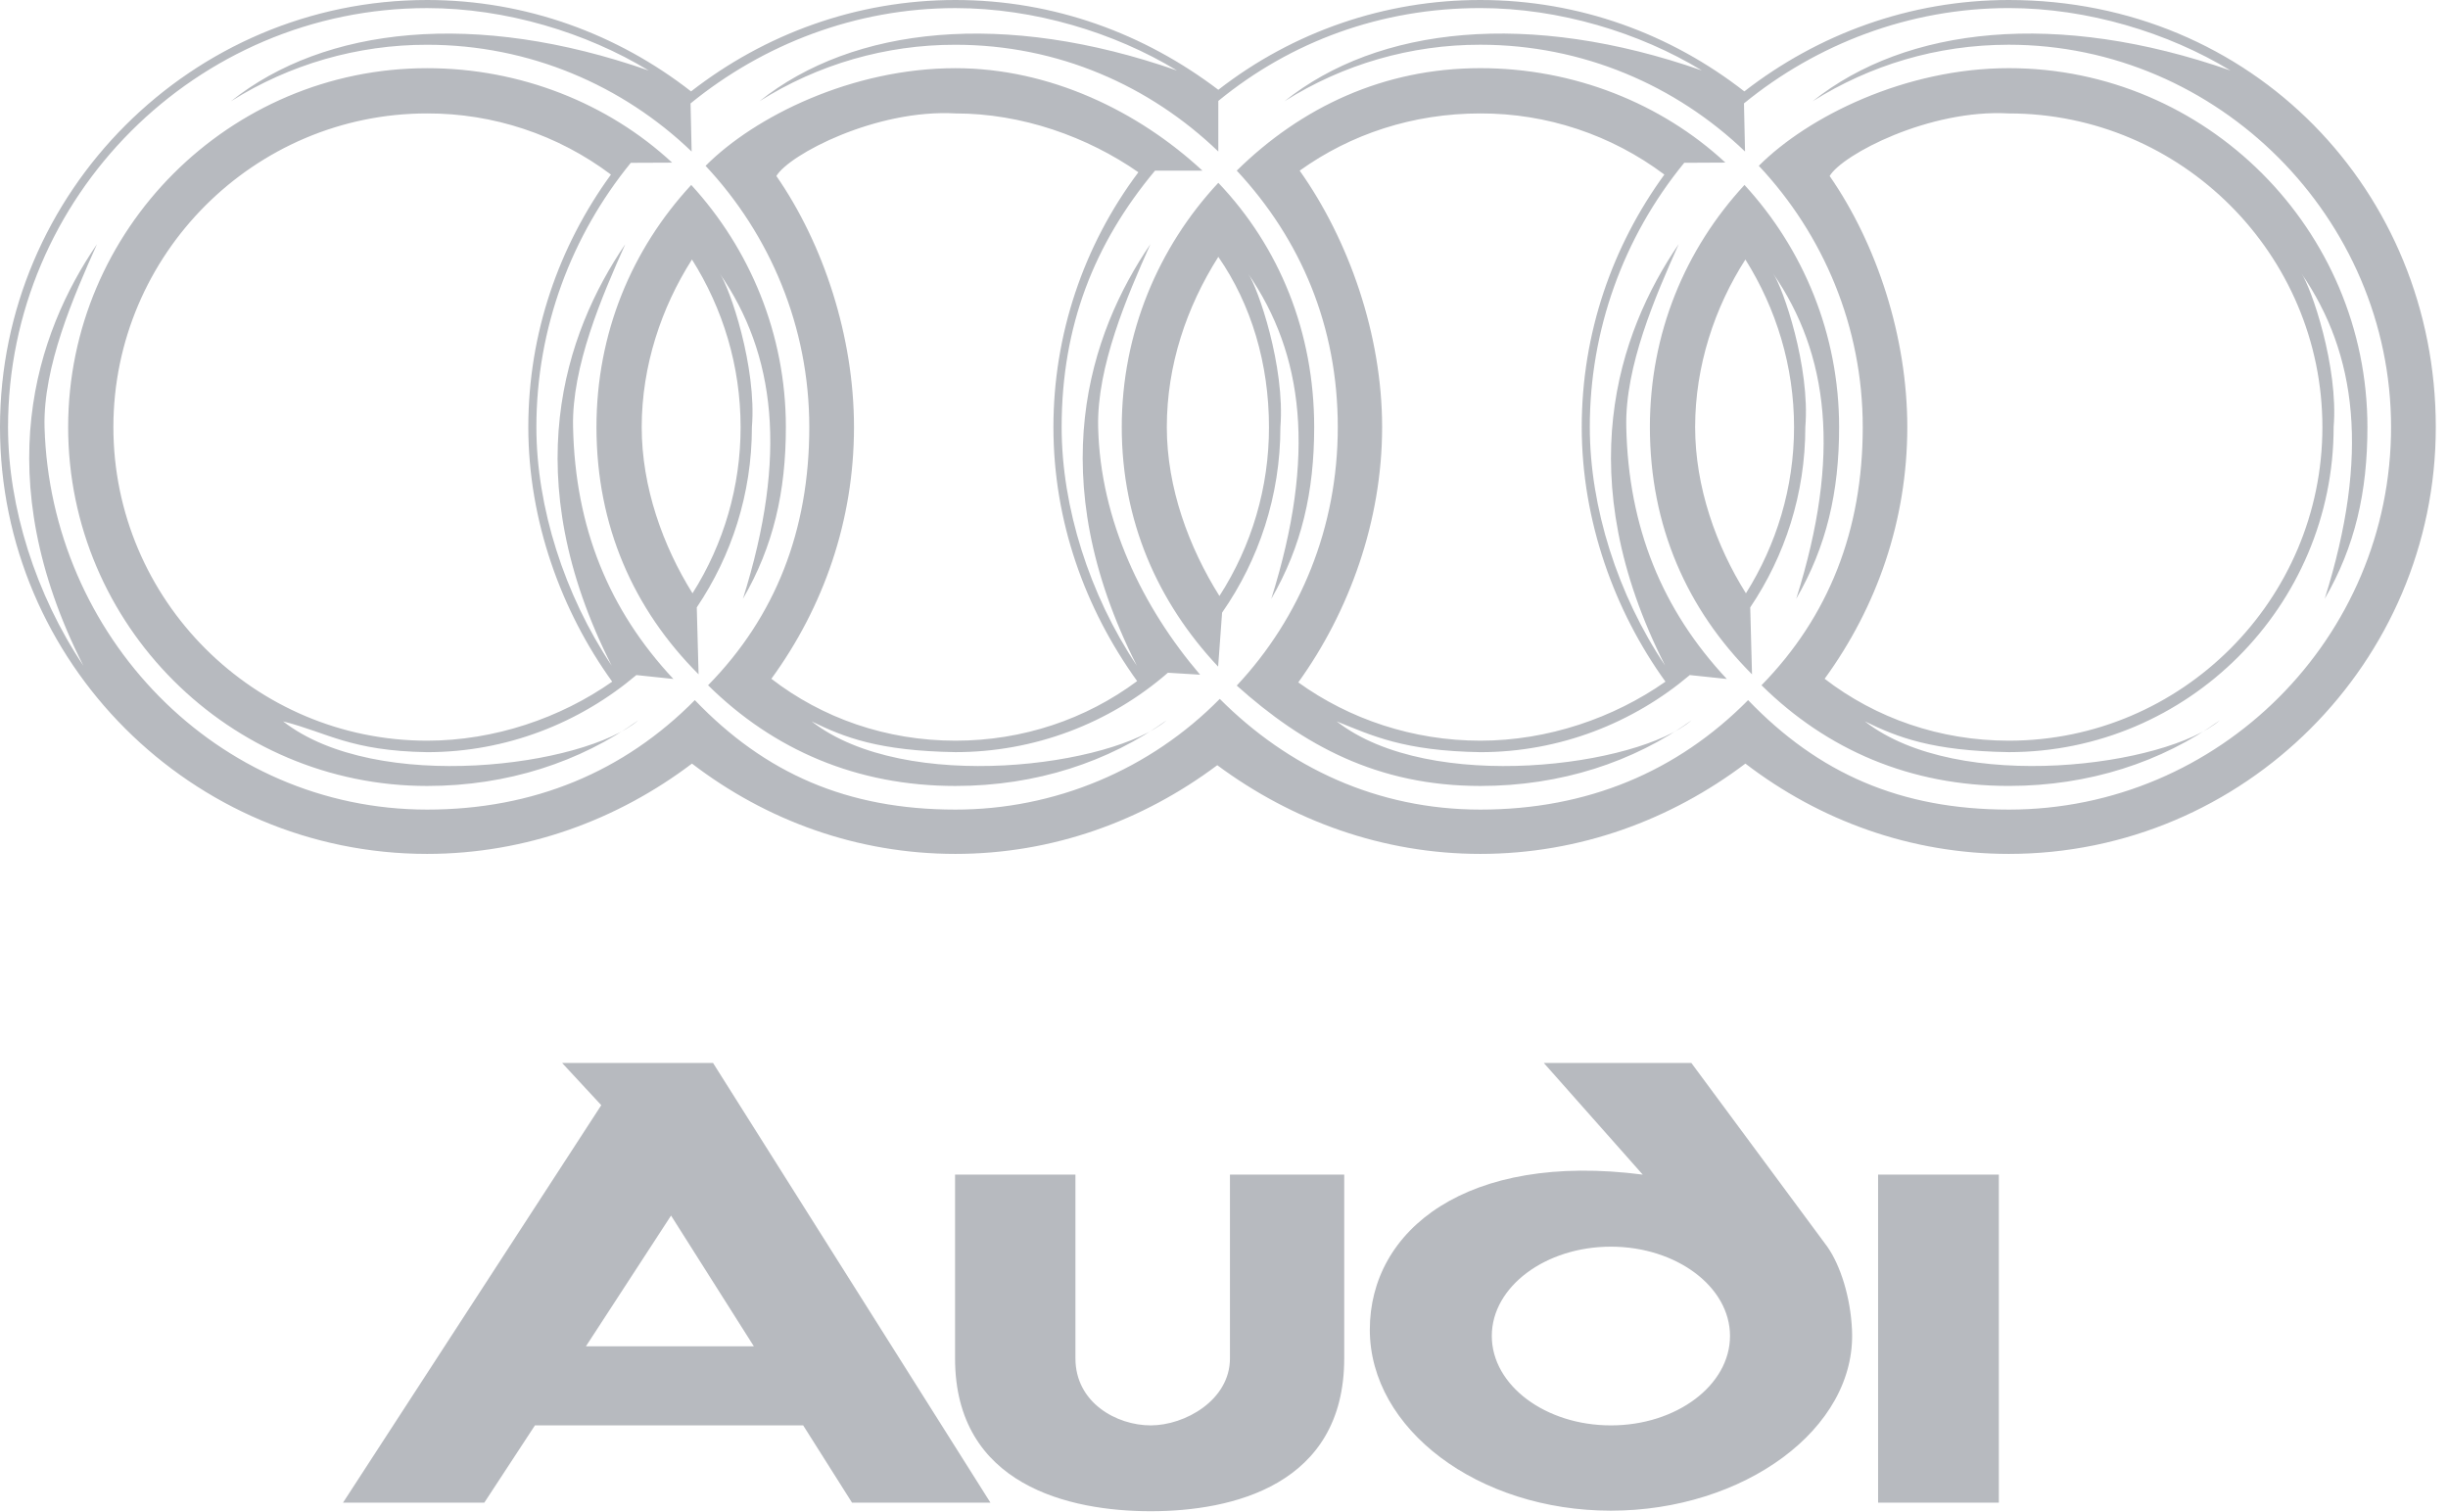
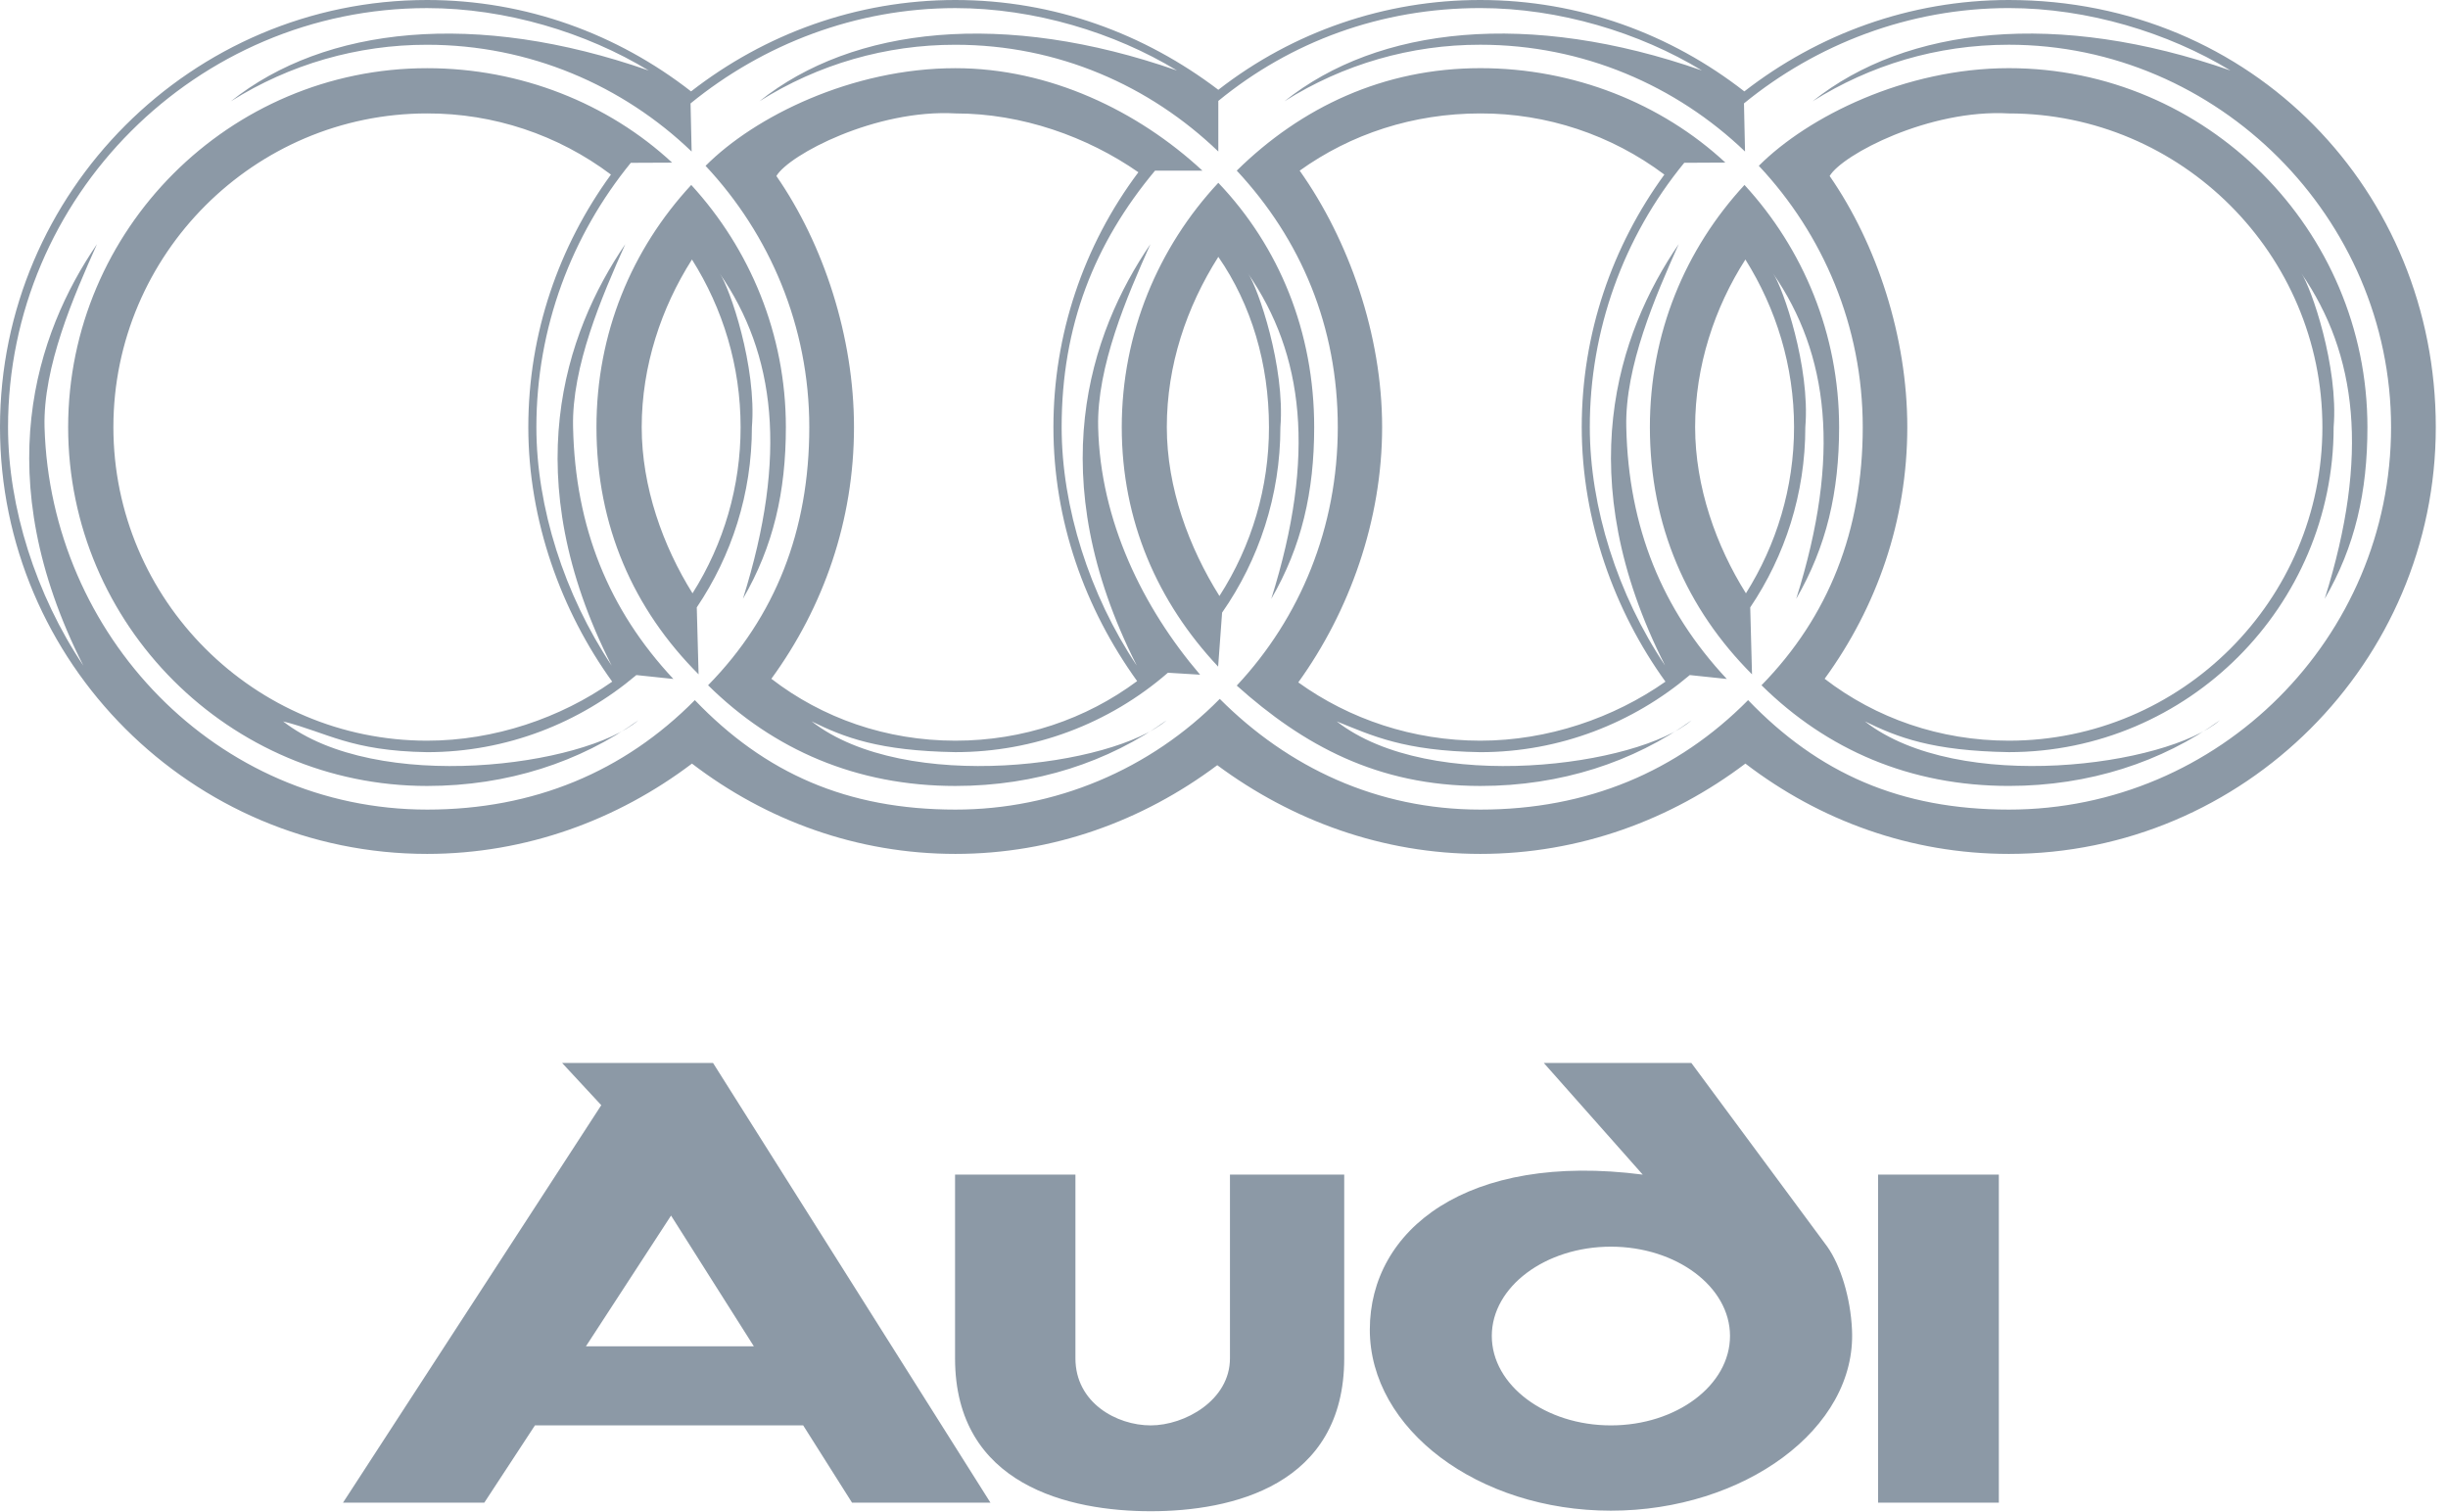
<svg xmlns="http://www.w3.org/2000/svg" width="81" height="50" viewBox="0 0 81 50" fill="none">
-   <path fill-rule="evenodd" clip-rule="evenodd" d="M66.138 38.863V49.716H62.143V38.863H66.138ZM53.302 41.247C55.468 41.247 57.243 42.573 57.243 44.2C57.243 45.834 55.468 47.16 53.302 47.16C51.136 47.16 49.361 45.834 49.361 44.2C49.361 42.573 51.136 41.247 53.302 41.247ZM54.355 38.863L51.083 35.17H55.965L60.462 41.247C60.9 41.869 61.231 42.928 61.279 43.993C61.439 47.278 57.687 49.982 53.302 49.982C48.917 49.982 45.325 47.29 45.325 43.993C45.324 40.691 48.544 38.111 54.355 38.863ZM35.584 44.941C35.584 46.414 36.951 47.16 38.075 47.16C39.2 47.16 40.697 46.331 40.697 44.941V38.863H44.478V44.941C44.478 49.154 40.75 50 38.075 50C35.406 50 31.601 49.154 31.601 44.941V38.863H35.584V44.941ZM23.594 35.17L32.772 49.716H28.192L26.576 47.16H17.7L16.025 49.716H11.35L19.895 36.566L18.6 35.17H23.594ZM24.944 44.544H19.387L22.204 40.218L24.944 44.544Z" fill="#101828" fill-opacity="0.3" />
-   <path fill-rule="evenodd" clip-rule="evenodd" d="M23.115 22.311C20.961 20.156 19.736 17.399 19.736 14.132C19.736 11.019 20.902 8.249 22.872 6.119C24.808 8.232 26.003 11.049 26.003 14.132C26.003 16.274 25.589 18.079 24.582 19.812C26.08 15.055 25.648 11.705 23.814 9.048C24.145 9.515 25.044 12.137 24.879 14.131C24.879 16.339 24.204 18.392 23.055 20.096L23.115 22.311ZM80.596 14.132C80.596 21.914 74.246 28.252 66.469 28.252C63.215 28.252 60.208 27.145 57.752 25.264C55.291 27.122 52.266 28.252 48.982 28.252C45.739 28.252 42.744 27.145 40.277 25.317C37.809 27.163 34.833 28.252 31.613 28.252C28.359 28.252 25.353 27.145 22.896 25.264C20.44 27.122 17.41 28.252 14.132 28.252C6.35 28.252 0 21.914 0 14.132C0 6.35 6.35 1.13e-05 14.132 1.13e-05C17.41 1.13e-05 20.44 1.131 22.866 3.024C25.299 1.131 28.335 1.13e-05 31.613 1.13e-05C34.892 1.13e-05 37.881 1.124 40.312 2.971C42.79 1.042 45.842 -0.004 48.982 1.13e-05C52.266 1.13e-05 55.291 1.131 57.717 3.024C60.155 1.131 63.191 1.13e-05 66.469 1.13e-05C74.541 1.13e-05 80.596 6.333 80.596 14.132ZM66.469 1.48C64.078 1.48 61.877 2.16 59.977 3.35C63.084 0.87 68.073 0.332 73.802 2.332C71.737 1.078 69.073 0.267 66.469 0.267C63.161 0.267 60.096 1.468 57.705 3.421L57.74 5.013C55.462 2.829 52.373 1.48 48.982 1.48C46.688 1.476 44.441 2.125 42.502 3.35C45.597 0.87 50.592 0.332 56.314 2.332C54.249 1.078 51.592 0.267 48.982 0.267C45.685 0.267 42.703 1.38 40.312 3.339V5.013C38.04 2.83 35.004 1.481 31.613 1.481C29.317 1.477 27.068 2.125 25.127 3.351C28.228 0.871 33.217 0.333 38.945 2.333C36.879 1.078 34.223 0.268 31.613 0.268C28.31 0.268 25.245 1.469 22.849 3.422L22.885 5.014C20.612 2.83 17.523 1.481 14.132 1.481C11.835 1.478 9.584 2.126 7.64 3.351C10.747 0.871 15.736 0.333 21.464 2.333C19.399 1.079 16.736 0.268 14.132 0.268C6.498 0.268 0.266 6.506 0.266 14.133C0.266 16.785 1.189 19.684 2.757 22.022C-0.408 15.779 1.189 11.033 3.208 8.08C2.432 9.813 1.421 12.133 1.474 14.133C1.669 21.016 7.167 26.786 14.133 26.786C17.665 26.786 20.648 25.532 22.991 23.164C25.311 25.585 28.028 26.786 31.614 26.786C33.242 26.787 34.854 26.463 36.355 25.834C37.857 25.205 39.218 24.283 40.36 23.123C42.616 25.384 45.556 26.786 48.983 26.786C52.522 26.786 55.499 25.532 57.842 23.164C60.168 25.585 62.878 26.786 66.47 26.786C73.436 26.786 79.116 21.099 79.116 14.133C79.116 7.214 73.388 1.48 66.469 1.48ZM38.644 22.258C36.694 23.953 34.197 24.886 31.613 24.885C29.075 24.843 27.938 24.4 26.855 23.867C29.956 26.282 36.845 25.347 38.602 23.831C36.685 25.21 34.276 26.004 31.613 26.004C28.346 26.004 25.594 24.809 23.429 22.672C25.654 20.405 26.778 17.559 26.778 14.133C26.778 10.801 25.471 7.754 23.346 5.487C24.973 3.853 28.193 2.256 31.613 2.256C34.726 2.256 37.655 3.67 39.786 5.646H38.218C36.212 8.049 35.128 10.777 35.128 14.133C35.128 16.784 36.051 19.683 37.614 22.021C34.448 15.778 36.051 11.031 38.064 8.079C37.288 9.813 36.288 12.138 36.336 14.133C36.407 17.228 37.809 20.098 39.709 22.323L38.644 22.258ZM40.306 22.056C38.306 19.926 37.117 17.245 37.117 14.132C37.117 11.019 38.33 8.173 40.312 6.048C42.33 8.167 43.484 10.978 43.484 14.132C43.484 16.274 43.07 18.079 42.064 19.813C43.561 15.055 43.129 11.705 41.294 9.048C41.626 9.516 42.526 12.137 42.366 14.132C42.366 16.404 41.65 18.529 40.437 20.269L40.306 22.056ZM40.922 22.683C43.017 20.446 44.265 17.458 44.265 14.132C44.265 10.8 43.047 7.924 40.922 5.645C43.052 3.551 45.775 2.255 48.982 2.255C52.078 2.255 54.977 3.42 57.09 5.379L55.729 5.386C53.706 7.851 52.601 10.943 52.604 14.132C52.604 16.783 53.527 19.683 55.095 22.02C51.929 15.777 53.528 11.031 55.545 8.078C54.77 9.812 53.763 12.126 53.811 14.132C53.882 17.446 54.995 20.174 57.137 22.464L55.912 22.335C54.042 23.915 51.616 24.886 48.982 24.886C46.443 24.844 45.407 24.341 44.23 23.868C47.325 26.282 54.213 25.347 55.971 23.832C54.053 25.211 51.645 26.004 48.982 26.004C45.568 26.003 43.118 24.648 40.922 22.683ZM42.958 22.577C44.65 23.796 46.757 24.506 48.982 24.506C51.213 24.506 53.396 23.754 55.107 22.553C53.42 20.216 52.337 17.227 52.337 14.132C52.337 11.025 53.349 8.143 55.071 5.776C53.315 4.458 51.177 3.747 48.981 3.753C46.756 3.753 44.696 4.433 43.004 5.646C44.631 7.942 45.732 11.073 45.732 14.132C45.733 17.227 44.644 20.239 42.958 22.577ZM40.349 19.719C41.422 18.053 41.991 16.113 41.988 14.132C41.988 12.037 41.407 10.079 40.312 8.498C39.259 10.161 38.608 12.079 38.608 14.132C38.608 16.144 39.342 18.114 40.349 19.719ZM37.626 22.535C35.898 20.133 34.856 17.245 34.856 14.132C34.855 11.091 35.842 8.132 37.667 5.699C35.974 4.522 33.814 3.753 31.619 3.753C28.985 3.604 26.11 5.114 25.689 5.823C27.252 8.078 28.257 11.143 28.257 14.132C28.257 17.221 27.252 20.086 25.523 22.458C27.21 23.76 29.329 24.506 31.613 24.506C33.844 24.506 35.928 23.796 37.626 22.535ZM22.281 22.464L21.056 22.335C19.186 23.915 16.765 24.886 14.132 24.886C11.593 24.844 10.841 24.24 9.368 23.868C12.47 26.282 19.357 25.347 21.121 23.832C19.198 25.211 16.789 26.004 14.132 26.004C7.599 26.004 2.255 20.672 2.255 14.133C2.255 7.594 7.593 2.256 14.132 2.256C17.227 2.256 20.127 3.422 22.24 5.381L20.872 5.387C18.926 7.772 17.748 10.825 17.748 14.133C17.748 16.785 18.677 19.684 20.239 22.022C17.073 15.779 18.677 11.033 20.689 8.08C19.914 9.813 18.914 12.127 18.962 14.133C19.032 17.446 20.139 20.174 22.281 22.464ZM22.914 19.63C23.955 17.985 24.507 16.078 24.505 14.132C24.505 12.108 23.92 10.209 22.896 8.586C21.884 10.173 21.233 12.108 21.233 14.132C21.233 16.114 21.937 18.067 22.914 19.63ZM20.257 22.553C18.57 20.216 17.481 17.227 17.481 14.132C17.481 11.025 18.494 8.143 20.215 5.776C18.462 4.458 16.326 3.747 14.132 3.753C8.415 3.753 3.752 8.416 3.752 14.132C3.752 19.849 8.415 24.506 14.132 24.506C16.358 24.506 18.547 23.754 20.257 22.553ZM57.971 22.311C55.817 20.156 54.592 17.399 54.592 14.132C54.592 11.019 55.758 8.249 57.722 6.119C59.664 8.232 60.853 11.049 60.853 14.132C60.853 16.274 60.439 18.079 59.433 19.812C60.936 15.055 60.498 11.705 58.669 9.048C58.995 9.515 59.901 12.137 59.735 14.131C59.735 16.339 59.06 18.392 57.912 20.096L57.971 22.311ZM58.285 22.672C60.504 20.405 61.635 17.558 61.635 14.132C61.635 10.8 60.326 7.753 58.196 5.486C59.829 3.853 63.043 2.255 66.469 2.255C73.002 2.255 78.334 7.593 78.334 14.132C78.334 16.274 77.926 18.079 76.92 19.813C78.417 15.055 77.979 11.705 76.151 9.048C76.476 9.516 77.382 12.137 77.216 14.132C77.216 20.055 72.387 24.885 66.469 24.885C63.93 24.843 62.794 24.399 61.705 23.867C64.806 26.281 71.694 25.346 73.452 23.831C71.535 25.21 69.126 26.003 66.469 26.003C63.203 26.003 60.451 24.808 58.285 22.672ZM60.374 22.458C62.066 23.76 64.185 24.506 66.469 24.506C72.18 24.506 76.844 19.849 76.844 14.132C76.844 8.416 72.18 3.753 66.469 3.753C63.836 3.604 60.96 5.114 60.54 5.823C62.102 8.078 63.109 11.143 63.109 14.132C63.108 17.221 62.102 20.085 60.374 22.458ZM57.77 19.63C58.776 18.026 59.362 16.144 59.362 14.132C59.362 12.108 58.77 10.209 57.752 8.586C56.734 10.173 56.089 12.108 56.089 14.132C56.089 16.114 56.788 18.067 57.77 19.63Z" fill="#101828" fill-opacity="0.3" />
+   <path fill-rule="evenodd" clip-rule="evenodd" d="M66.138 38.863V49.716H62.143V38.863H66.138ZM53.302 41.247C55.468 41.247 57.243 42.573 57.243 44.2C57.243 45.834 55.468 47.16 53.302 47.16C51.136 47.16 49.361 45.834 49.361 44.2C49.361 42.573 51.136 41.247 53.302 41.247ZM54.355 38.863L51.083 35.17H55.965L60.462 41.247C60.9 41.869 61.231 42.928 61.279 43.993C61.439 47.278 57.687 49.982 53.302 49.982C48.917 49.982 45.325 47.29 45.325 43.993C45.324 40.691 48.544 38.111 54.355 38.863ZM35.584 44.941C35.584 46.414 36.951 47.16 38.075 47.16C39.2 47.16 40.697 46.331 40.697 44.941V38.863H44.478V44.941C44.478 49.154 40.75 50 38.075 50C35.406 50 31.601 49.154 31.601 44.941V38.863H35.584V44.941ZM23.594 35.17L32.772 49.716H28.192L26.576 47.16H17.7L16.025 49.716H11.35L19.895 36.566L18.6 35.17H23.594ZM24.944 44.544H19.387L22.204 40.218L24.944 44.544Z" fill="#708090" fill-opacity="0.8" />
+   <path fill-rule="evenodd" clip-rule="evenodd" d="M23.115 22.311C20.961 20.156 19.736 17.399 19.736 14.132C19.736 11.019 20.902 8.249 22.872 6.119C24.808 8.232 26.003 11.049 26.003 14.132C26.003 16.274 25.589 18.079 24.582 19.812C26.08 15.055 25.648 11.705 23.814 9.048C24.145 9.515 25.044 12.137 24.879 14.131C24.879 16.339 24.204 18.392 23.055 20.096L23.115 22.311ZM80.596 14.132C80.596 21.914 74.246 28.252 66.469 28.252C63.215 28.252 60.208 27.145 57.752 25.264C55.291 27.122 52.266 28.252 48.982 28.252C45.739 28.252 42.744 27.145 40.277 25.317C37.809 27.163 34.833 28.252 31.613 28.252C28.359 28.252 25.353 27.145 22.896 25.264C20.44 27.122 17.41 28.252 14.132 28.252C6.35 28.252 0 21.914 0 14.132C0 6.35 6.35 1.13e-05 14.132 1.13e-05C17.41 1.13e-05 20.44 1.131 22.866 3.024C25.299 1.131 28.335 1.13e-05 31.613 1.13e-05C34.892 1.13e-05 37.881 1.124 40.312 2.971C42.79 1.042 45.842 -0.004 48.982 1.13e-05C52.266 1.13e-05 55.291 1.131 57.717 3.024C60.155 1.131 63.191 1.13e-05 66.469 1.13e-05C74.541 1.13e-05 80.596 6.333 80.596 14.132ZM66.469 1.48C64.078 1.48 61.877 2.16 59.977 3.35C63.084 0.87 68.073 0.332 73.802 2.332C71.737 1.078 69.073 0.267 66.469 0.267C63.161 0.267 60.096 1.468 57.705 3.421L57.74 5.013C55.462 2.829 52.373 1.48 48.982 1.48C46.688 1.476 44.441 2.125 42.502 3.35C45.597 0.87 50.592 0.332 56.314 2.332C54.249 1.078 51.592 0.267 48.982 0.267C45.685 0.267 42.703 1.38 40.312 3.339V5.013C38.04 2.83 35.004 1.481 31.613 1.481C29.317 1.477 27.068 2.125 25.127 3.351C28.228 0.871 33.217 0.333 38.945 2.333C36.879 1.078 34.223 0.268 31.613 0.268C28.31 0.268 25.245 1.469 22.849 3.422L22.885 5.014C20.612 2.83 17.523 1.481 14.132 1.481C11.835 1.478 9.584 2.126 7.64 3.351C10.747 0.871 15.736 0.333 21.464 2.333C19.399 1.079 16.736 0.268 14.132 0.268C6.498 0.268 0.266 6.506 0.266 14.133C0.266 16.785 1.189 19.684 2.757 22.022C-0.408 15.779 1.189 11.033 3.208 8.08C2.432 9.813 1.421 12.133 1.474 14.133C1.669 21.016 7.167 26.786 14.133 26.786C17.665 26.786 20.648 25.532 22.991 23.164C25.311 25.585 28.028 26.786 31.614 26.786C33.242 26.787 34.854 26.463 36.355 25.834C37.857 25.205 39.218 24.283 40.36 23.123C42.616 25.384 45.556 26.786 48.983 26.786C52.522 26.786 55.499 25.532 57.842 23.164C60.168 25.585 62.878 26.786 66.47 26.786C73.436 26.786 79.116 21.099 79.116 14.133C79.116 7.214 73.388 1.48 66.469 1.48ZM38.644 22.258C36.694 23.953 34.197 24.886 31.613 24.885C29.075 24.843 27.938 24.4 26.855 23.867C29.956 26.282 36.845 25.347 38.602 23.831C36.685 25.21 34.276 26.004 31.613 26.004C28.346 26.004 25.594 24.809 23.429 22.672C25.654 20.405 26.778 17.559 26.778 14.133C26.778 10.801 25.471 7.754 23.346 5.487C24.973 3.853 28.193 2.256 31.613 2.256C34.726 2.256 37.655 3.67 39.786 5.646H38.218C36.212 8.049 35.128 10.777 35.128 14.133C35.128 16.784 36.051 19.683 37.614 22.021C34.448 15.778 36.051 11.031 38.064 8.079C37.288 9.813 36.288 12.138 36.336 14.133C36.407 17.228 37.809 20.098 39.709 22.323L38.644 22.258ZM40.306 22.056C38.306 19.926 37.117 17.245 37.117 14.132C37.117 11.019 38.33 8.173 40.312 6.048C42.33 8.167 43.484 10.978 43.484 14.132C43.484 16.274 43.07 18.079 42.064 19.813C43.561 15.055 43.129 11.705 41.294 9.048C41.626 9.516 42.526 12.137 42.366 14.132C42.366 16.404 41.65 18.529 40.437 20.269L40.306 22.056ZM40.922 22.683C43.017 20.446 44.265 17.458 44.265 14.132C44.265 10.8 43.047 7.924 40.922 5.645C43.052 3.551 45.775 2.255 48.982 2.255C52.078 2.255 54.977 3.42 57.09 5.379L55.729 5.386C53.706 7.851 52.601 10.943 52.604 14.132C52.604 16.783 53.527 19.683 55.095 22.02C51.929 15.777 53.528 11.031 55.545 8.078C54.77 9.812 53.763 12.126 53.811 14.132C53.882 17.446 54.995 20.174 57.137 22.464L55.912 22.335C54.042 23.915 51.616 24.886 48.982 24.886C46.443 24.844 45.407 24.341 44.23 23.868C47.325 26.282 54.213 25.347 55.971 23.832C54.053 25.211 51.645 26.004 48.982 26.004C45.568 26.003 43.118 24.648 40.922 22.683ZM42.958 22.577C44.65 23.796 46.757 24.506 48.982 24.506C51.213 24.506 53.396 23.754 55.107 22.553C53.42 20.216 52.337 17.227 52.337 14.132C52.337 11.025 53.349 8.143 55.071 5.776C53.315 4.458 51.177 3.747 48.981 3.753C46.756 3.753 44.696 4.433 43.004 5.646C44.631 7.942 45.732 11.073 45.732 14.132C45.733 17.227 44.644 20.239 42.958 22.577ZM40.349 19.719C41.422 18.053 41.991 16.113 41.988 14.132C41.988 12.037 41.407 10.079 40.312 8.498C39.259 10.161 38.608 12.079 38.608 14.132C38.608 16.144 39.342 18.114 40.349 19.719ZM37.626 22.535C35.898 20.133 34.856 17.245 34.856 14.132C34.855 11.091 35.842 8.132 37.667 5.699C35.974 4.522 33.814 3.753 31.619 3.753C28.985 3.604 26.11 5.114 25.689 5.823C27.252 8.078 28.257 11.143 28.257 14.132C28.257 17.221 27.252 20.086 25.523 22.458C27.21 23.76 29.329 24.506 31.613 24.506C33.844 24.506 35.928 23.796 37.626 22.535ZM22.281 22.464L21.056 22.335C19.186 23.915 16.765 24.886 14.132 24.886C11.593 24.844 10.841 24.24 9.368 23.868C12.47 26.282 19.357 25.347 21.121 23.832C19.198 25.211 16.789 26.004 14.132 26.004C7.599 26.004 2.255 20.672 2.255 14.133C2.255 7.594 7.593 2.256 14.132 2.256C17.227 2.256 20.127 3.422 22.24 5.381L20.872 5.387C18.926 7.772 17.748 10.825 17.748 14.133C17.748 16.785 18.677 19.684 20.239 22.022C17.073 15.779 18.677 11.033 20.689 8.08C19.914 9.813 18.914 12.127 18.962 14.133C19.032 17.446 20.139 20.174 22.281 22.464ZM22.914 19.63C23.955 17.985 24.507 16.078 24.505 14.132C24.505 12.108 23.92 10.209 22.896 8.586C21.884 10.173 21.233 12.108 21.233 14.132C21.233 16.114 21.937 18.067 22.914 19.63ZM20.257 22.553C18.57 20.216 17.481 17.227 17.481 14.132C17.481 11.025 18.494 8.143 20.215 5.776C18.462 4.458 16.326 3.747 14.132 3.753C8.415 3.753 3.752 8.416 3.752 14.132C3.752 19.849 8.415 24.506 14.132 24.506C16.358 24.506 18.547 23.754 20.257 22.553ZM57.971 22.311C55.817 20.156 54.592 17.399 54.592 14.132C54.592 11.019 55.758 8.249 57.722 6.119C59.664 8.232 60.853 11.049 60.853 14.132C60.853 16.274 60.439 18.079 59.433 19.812C60.936 15.055 60.498 11.705 58.669 9.048C58.995 9.515 59.901 12.137 59.735 14.131C59.735 16.339 59.06 18.392 57.912 20.096L57.971 22.311ZM58.285 22.672C60.504 20.405 61.635 17.558 61.635 14.132C61.635 10.8 60.326 7.753 58.196 5.486C59.829 3.853 63.043 2.255 66.469 2.255C73.002 2.255 78.334 7.593 78.334 14.132C78.334 16.274 77.926 18.079 76.92 19.813C78.417 15.055 77.979 11.705 76.151 9.048C76.476 9.516 77.382 12.137 77.216 14.132C77.216 20.055 72.387 24.885 66.469 24.885C63.93 24.843 62.794 24.399 61.705 23.867C64.806 26.281 71.694 25.346 73.452 23.831C71.535 25.21 69.126 26.003 66.469 26.003C63.203 26.003 60.451 24.808 58.285 22.672ZM60.374 22.458C62.066 23.76 64.185 24.506 66.469 24.506C72.18 24.506 76.844 19.849 76.844 14.132C76.844 8.416 72.18 3.753 66.469 3.753C63.836 3.604 60.96 5.114 60.54 5.823C62.102 8.078 63.109 11.143 63.109 14.132C63.108 17.221 62.102 20.085 60.374 22.458ZM57.77 19.63C58.776 18.026 59.362 16.144 59.362 14.132C59.362 12.108 58.77 10.209 57.752 8.586C56.734 10.173 56.089 12.108 56.089 14.132C56.089 16.114 56.788 18.067 57.77 19.63Z" fill="#708090" fill-opacity="0.8" />
</svg>
